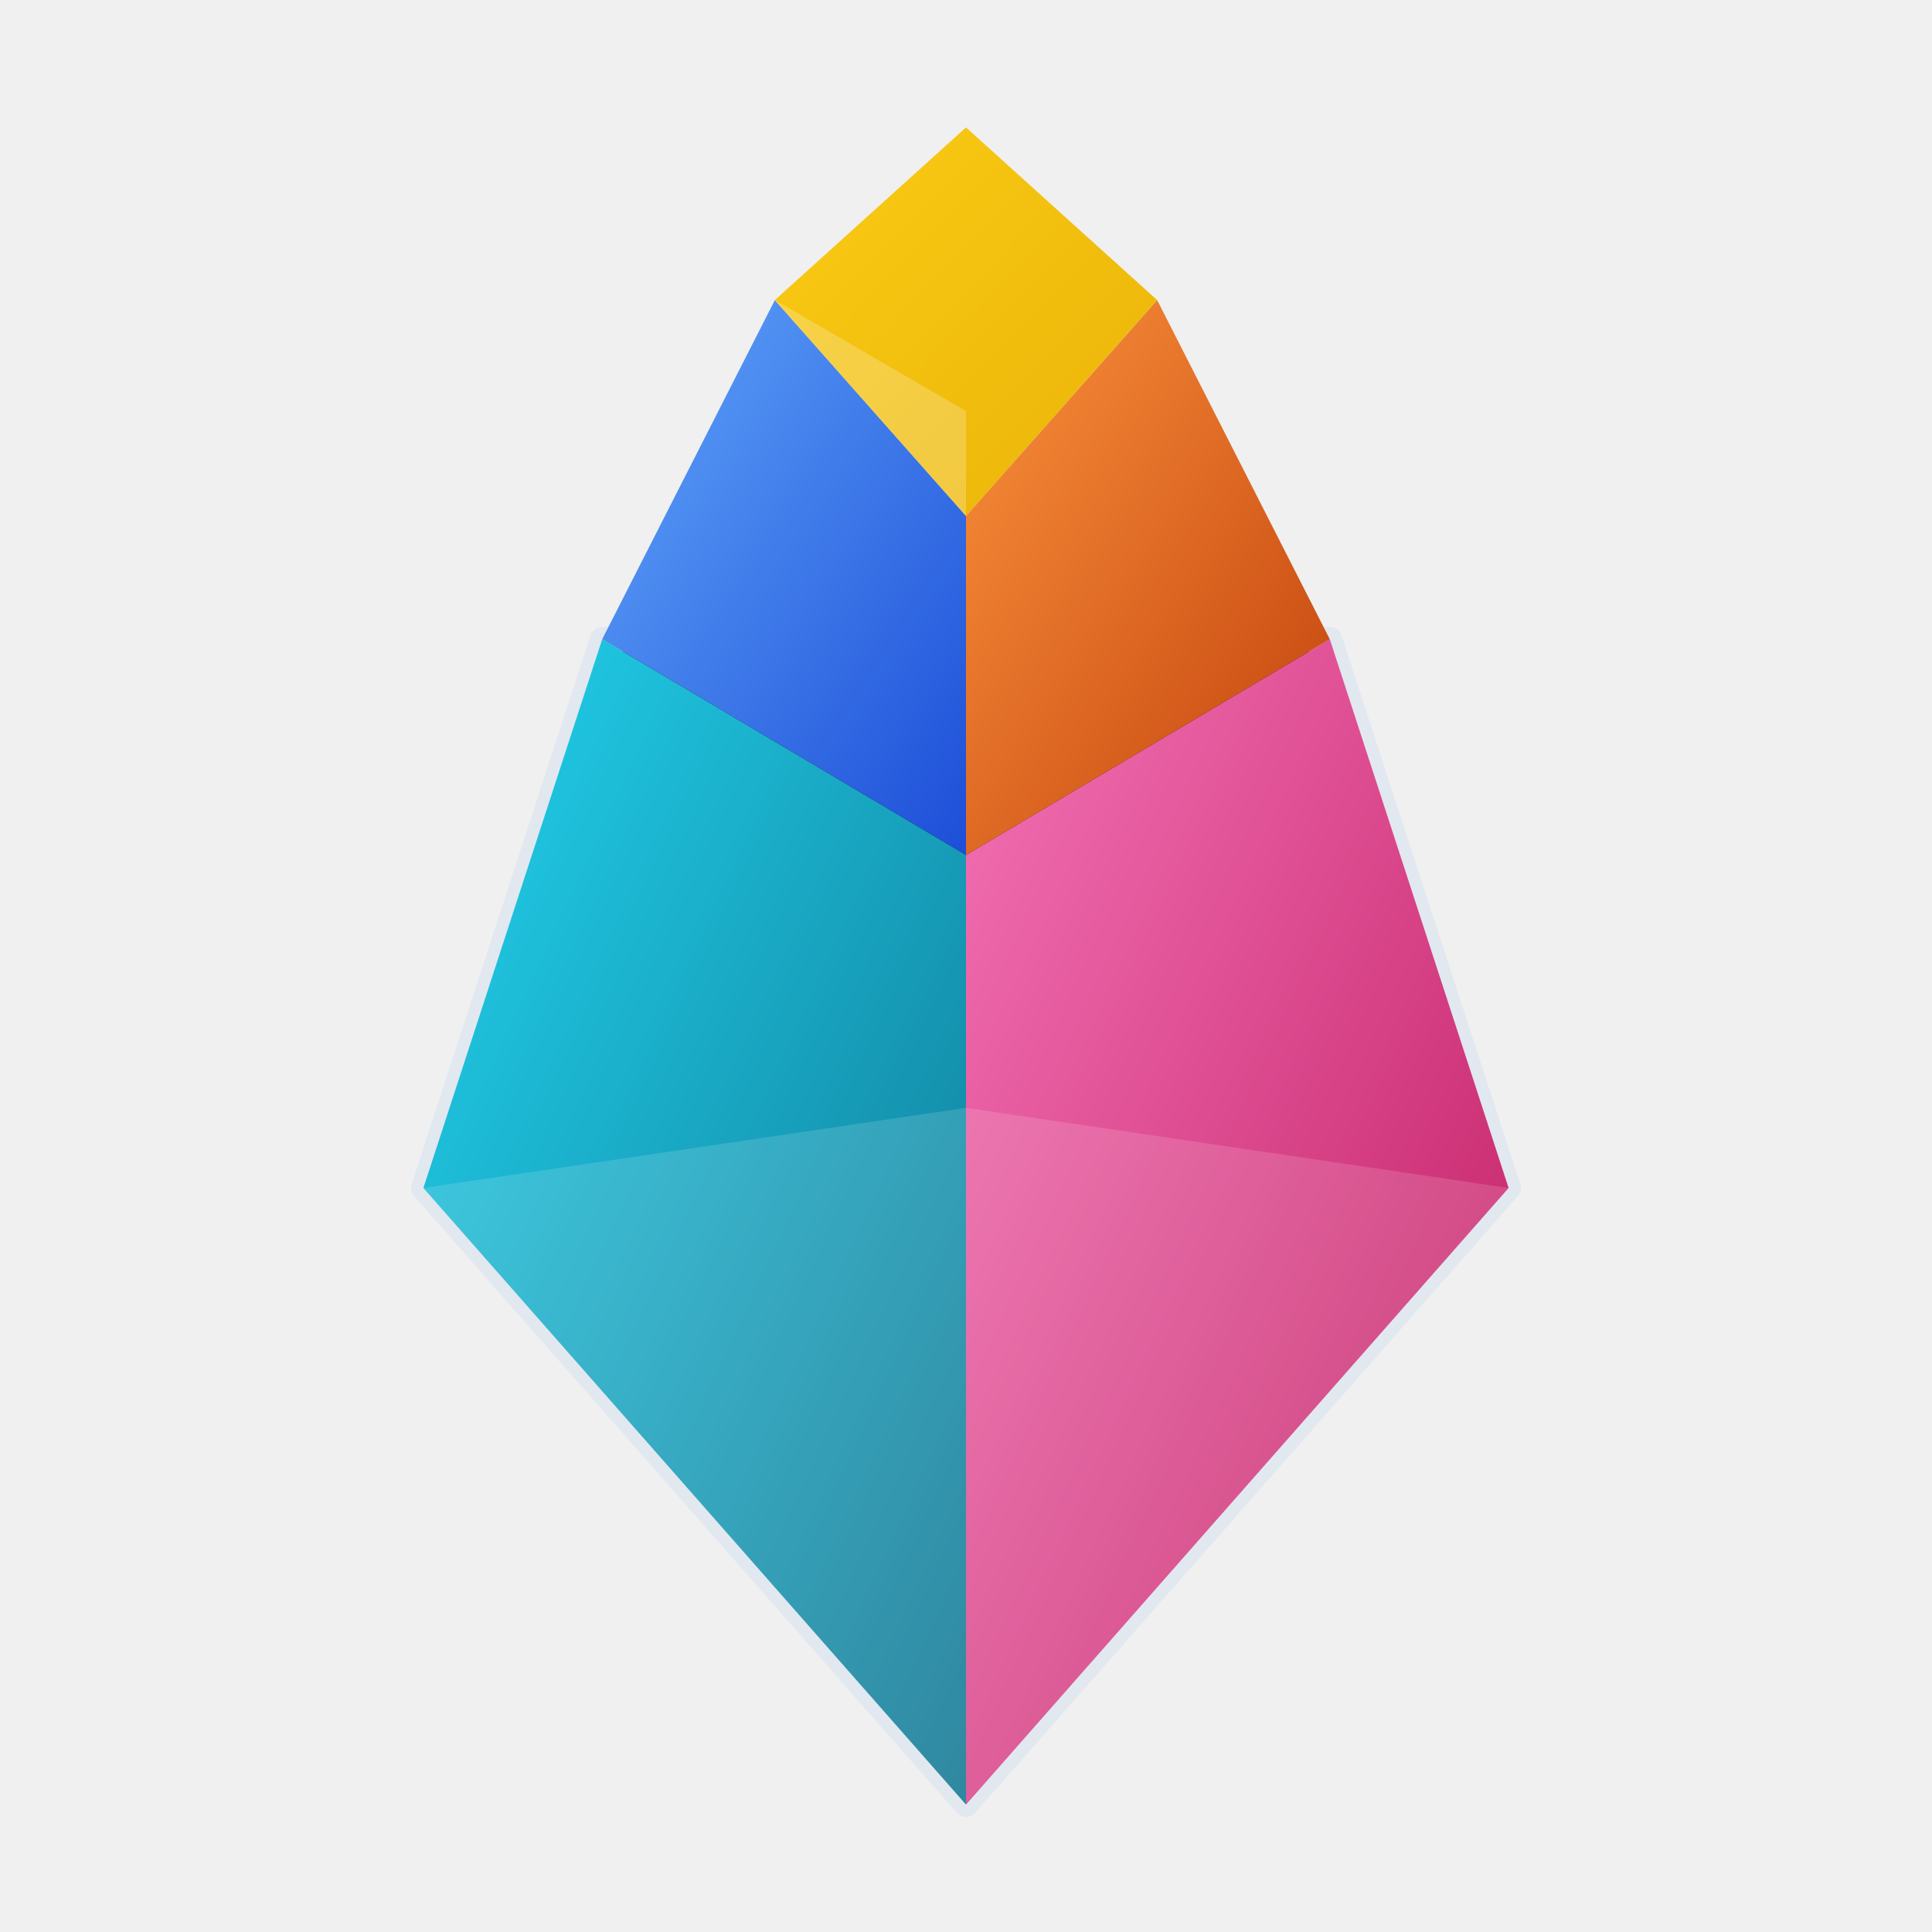
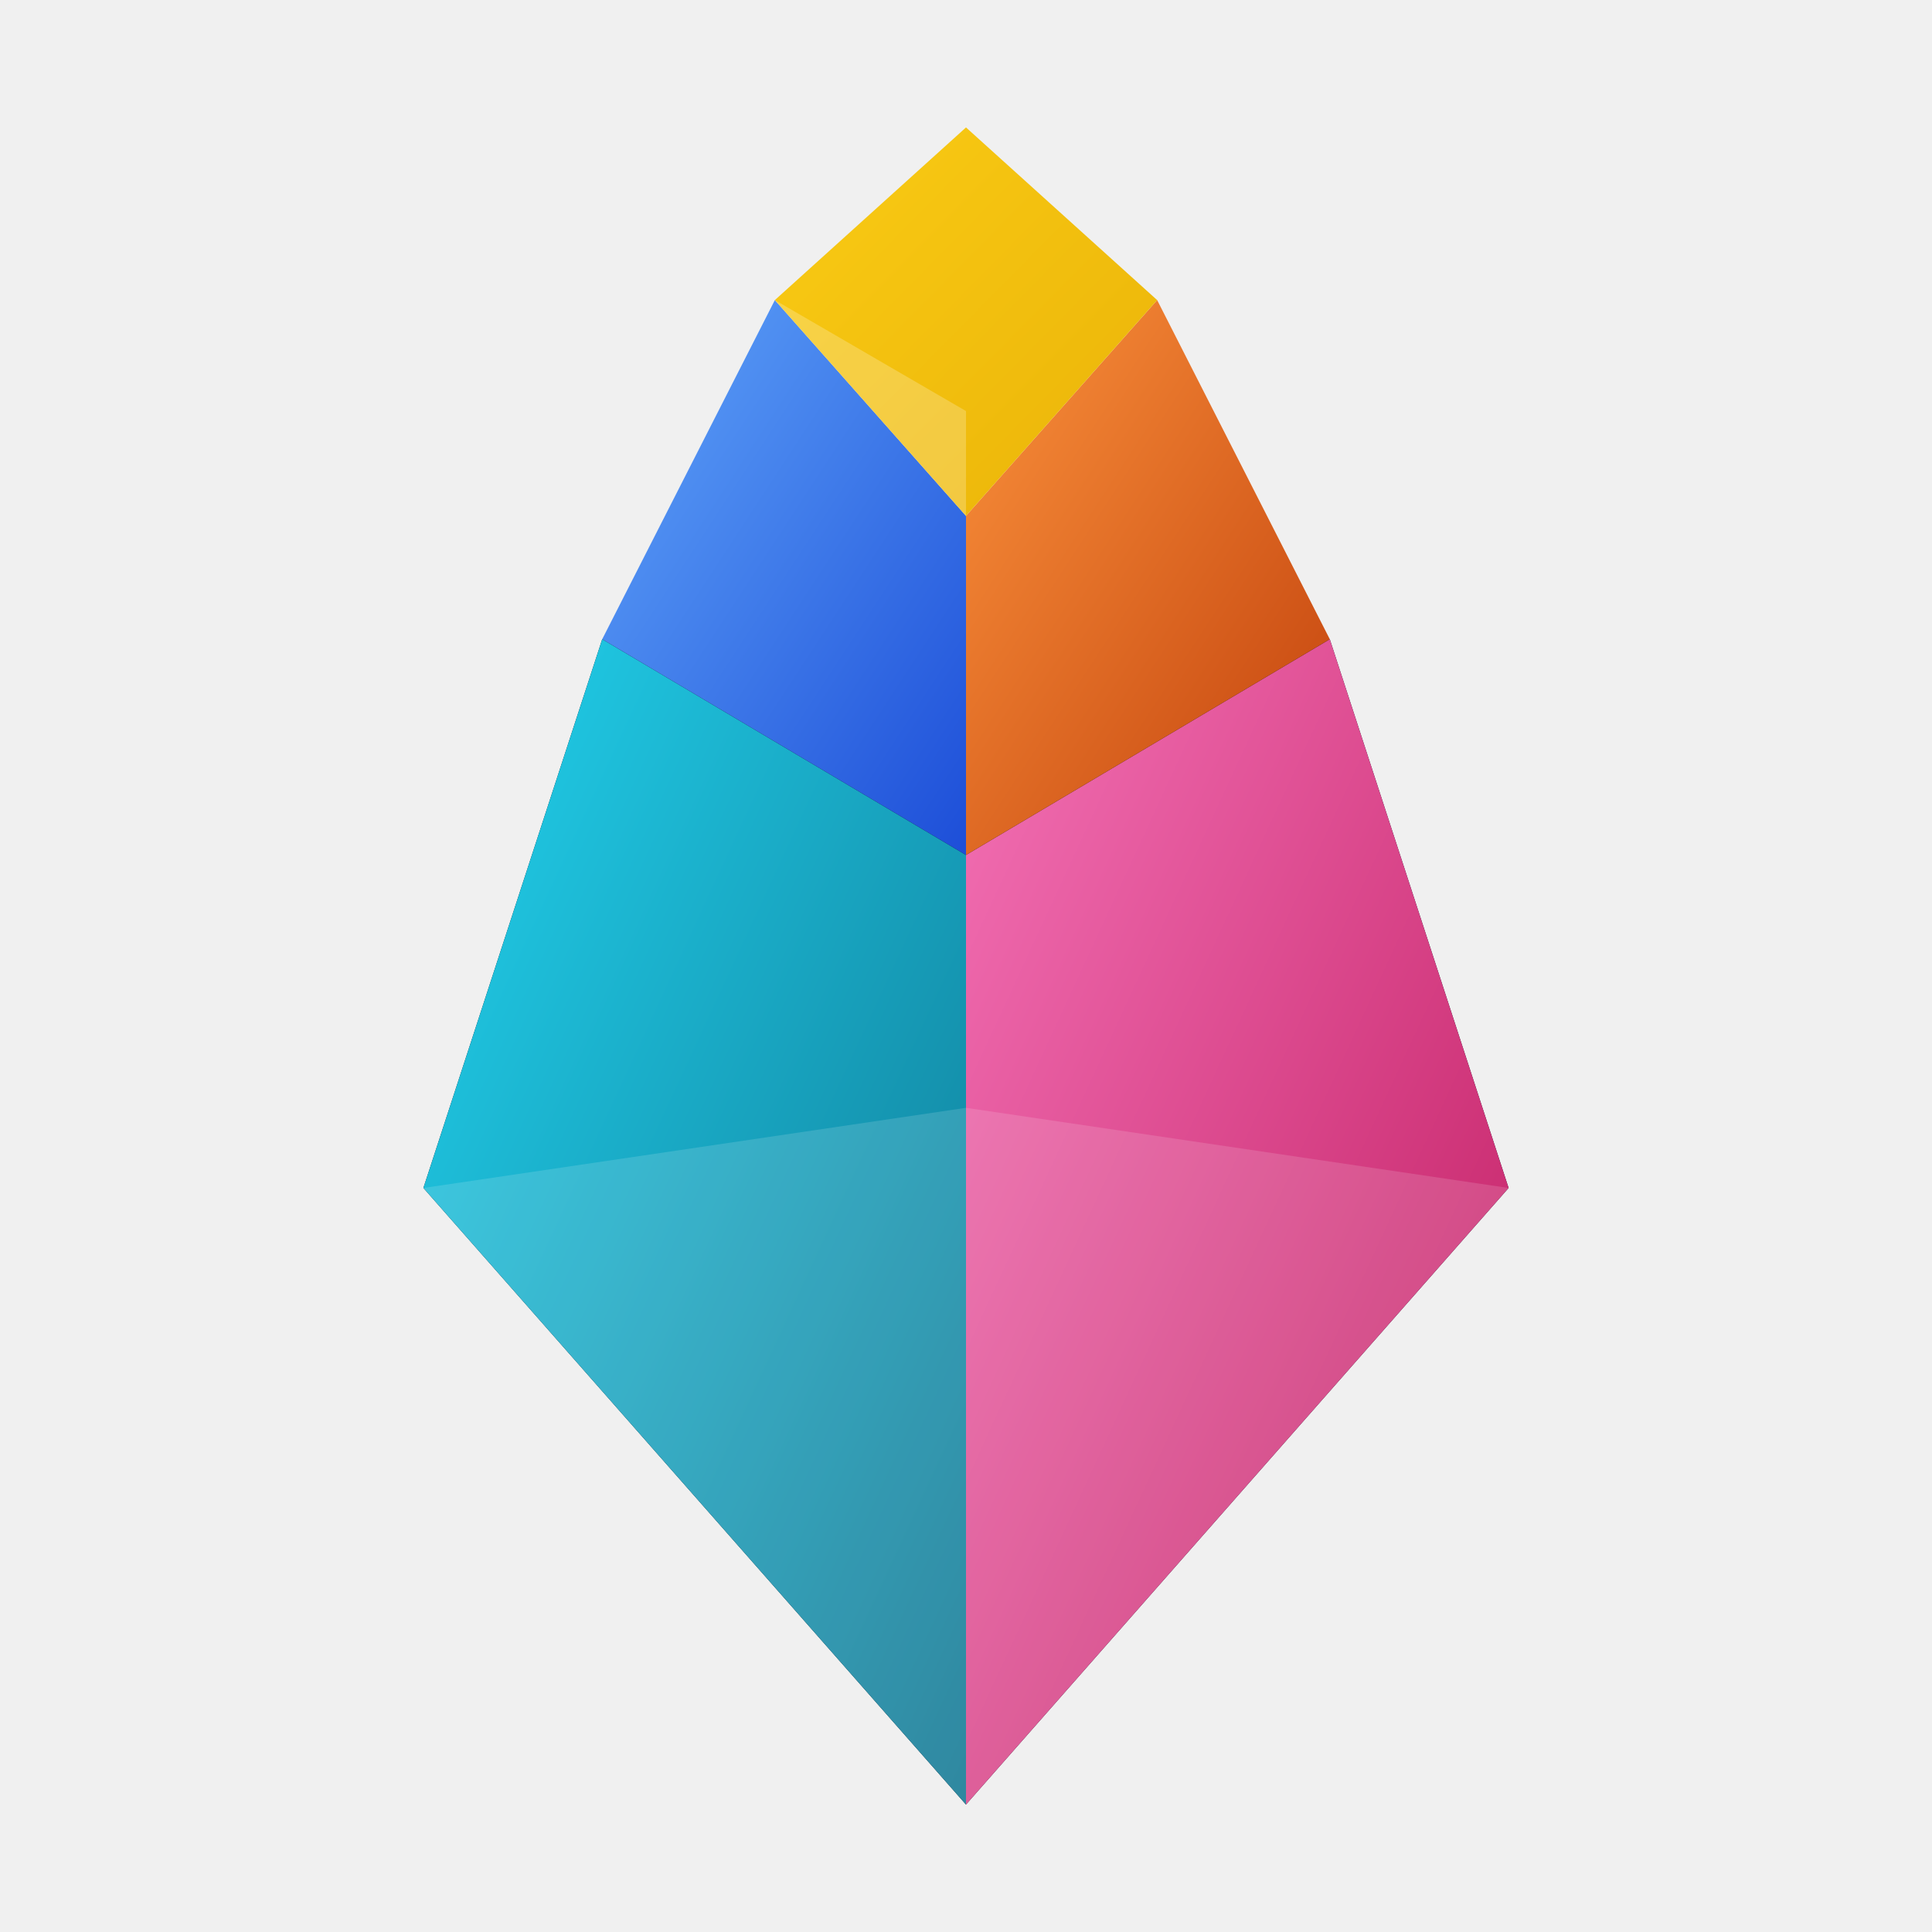
<svg xmlns="http://www.w3.org/2000/svg" width="1024" height="1024" viewBox="277 277 470 470">
  <defs>
    <linearGradient id="facet2" x1="0" y1="0" x2="1" y2="1">
      <stop offset="0" stop-color="#22D3EE" />
      <stop offset="1" stop-color="#0E7490" />
    </linearGradient>
    <linearGradient id="facet3" x1="0" y1="0" x2="1" y2="1">
      <stop offset="0" stop-color="#F472B6" />
      <stop offset="1" stop-color="#BE185D" />
    </linearGradient>
    <linearGradient id="facet4" x1="0" y1="0" x2="1" y2="1">
      <stop offset="0" stop-color="#FB923C" />
      <stop offset="1" stop-color="#C2410C" />
    </linearGradient>
    <linearGradient id="facet5" x1="0" y1="0" x2="1" y2="1">
      <stop offset="0" stop-color="#60A5FA" />
      <stop offset="1" stop-color="#1D4ED8" />
    </linearGradient>
    <linearGradient id="topB" x1="0" y1="0" x2="1" y2="1">
      <stop offset="0" stop-color="#FACC15" />
      <stop offset="1" stop-color="#EAB308" />
    </linearGradient>
    <linearGradient id="facet1" x1="0" y1="0" x2="1" y2="1">
      <stop offset="0" stop-color="#79E3AE" />
      <stop offset="1" stop-color="#00A141" />
    </linearGradient>
  </defs>
  <g transform="translate(512 497) scale(0.75)">
-     <path d="M0 292 L-176 92 L-118 -86 L118 -86 L176 92 Z" fill="#0D1726" stroke="#E2E8F0" stroke-width="8" stroke-linejoin="round" />
+     <path d="M0 292 L-176 92 L-118 -86 L118 -86 L176 92 Z" fill="#0D1726" />
    <path d="M0 292 L-176 92 L-118 -86 L0 -16 Z" fill="url(#facet2)" />
    <path d="M0 292 L176 92 L118 -86 L0 -16 Z" fill="url(#facet3)" />
    <path d="M0 -16 L-118 -86 L-62 -196 L0 -126 Z" fill="url(#facet5)" />
    <path d="M0 -16 L118 -86 L62 -196 L0 -126 Z" fill="url(#facet4)" />
    <path d="M0 -126 L-62 -196 L0 -252 L62 -196 Z" fill="url(#topB)" />
    <path d="M0 292 L-176 92 L0 66 Z" fill="#FFFFFF" opacity="0.14" />
    <path d="M0 292 L176 92 L0 66 Z" fill="#FFFFFF" opacity="0.14" />
    <path d="M0 -126 L-62 -196 L0 -160 Z" fill="#FFFFFF" opacity="0.22" />
  </g>
</svg>
